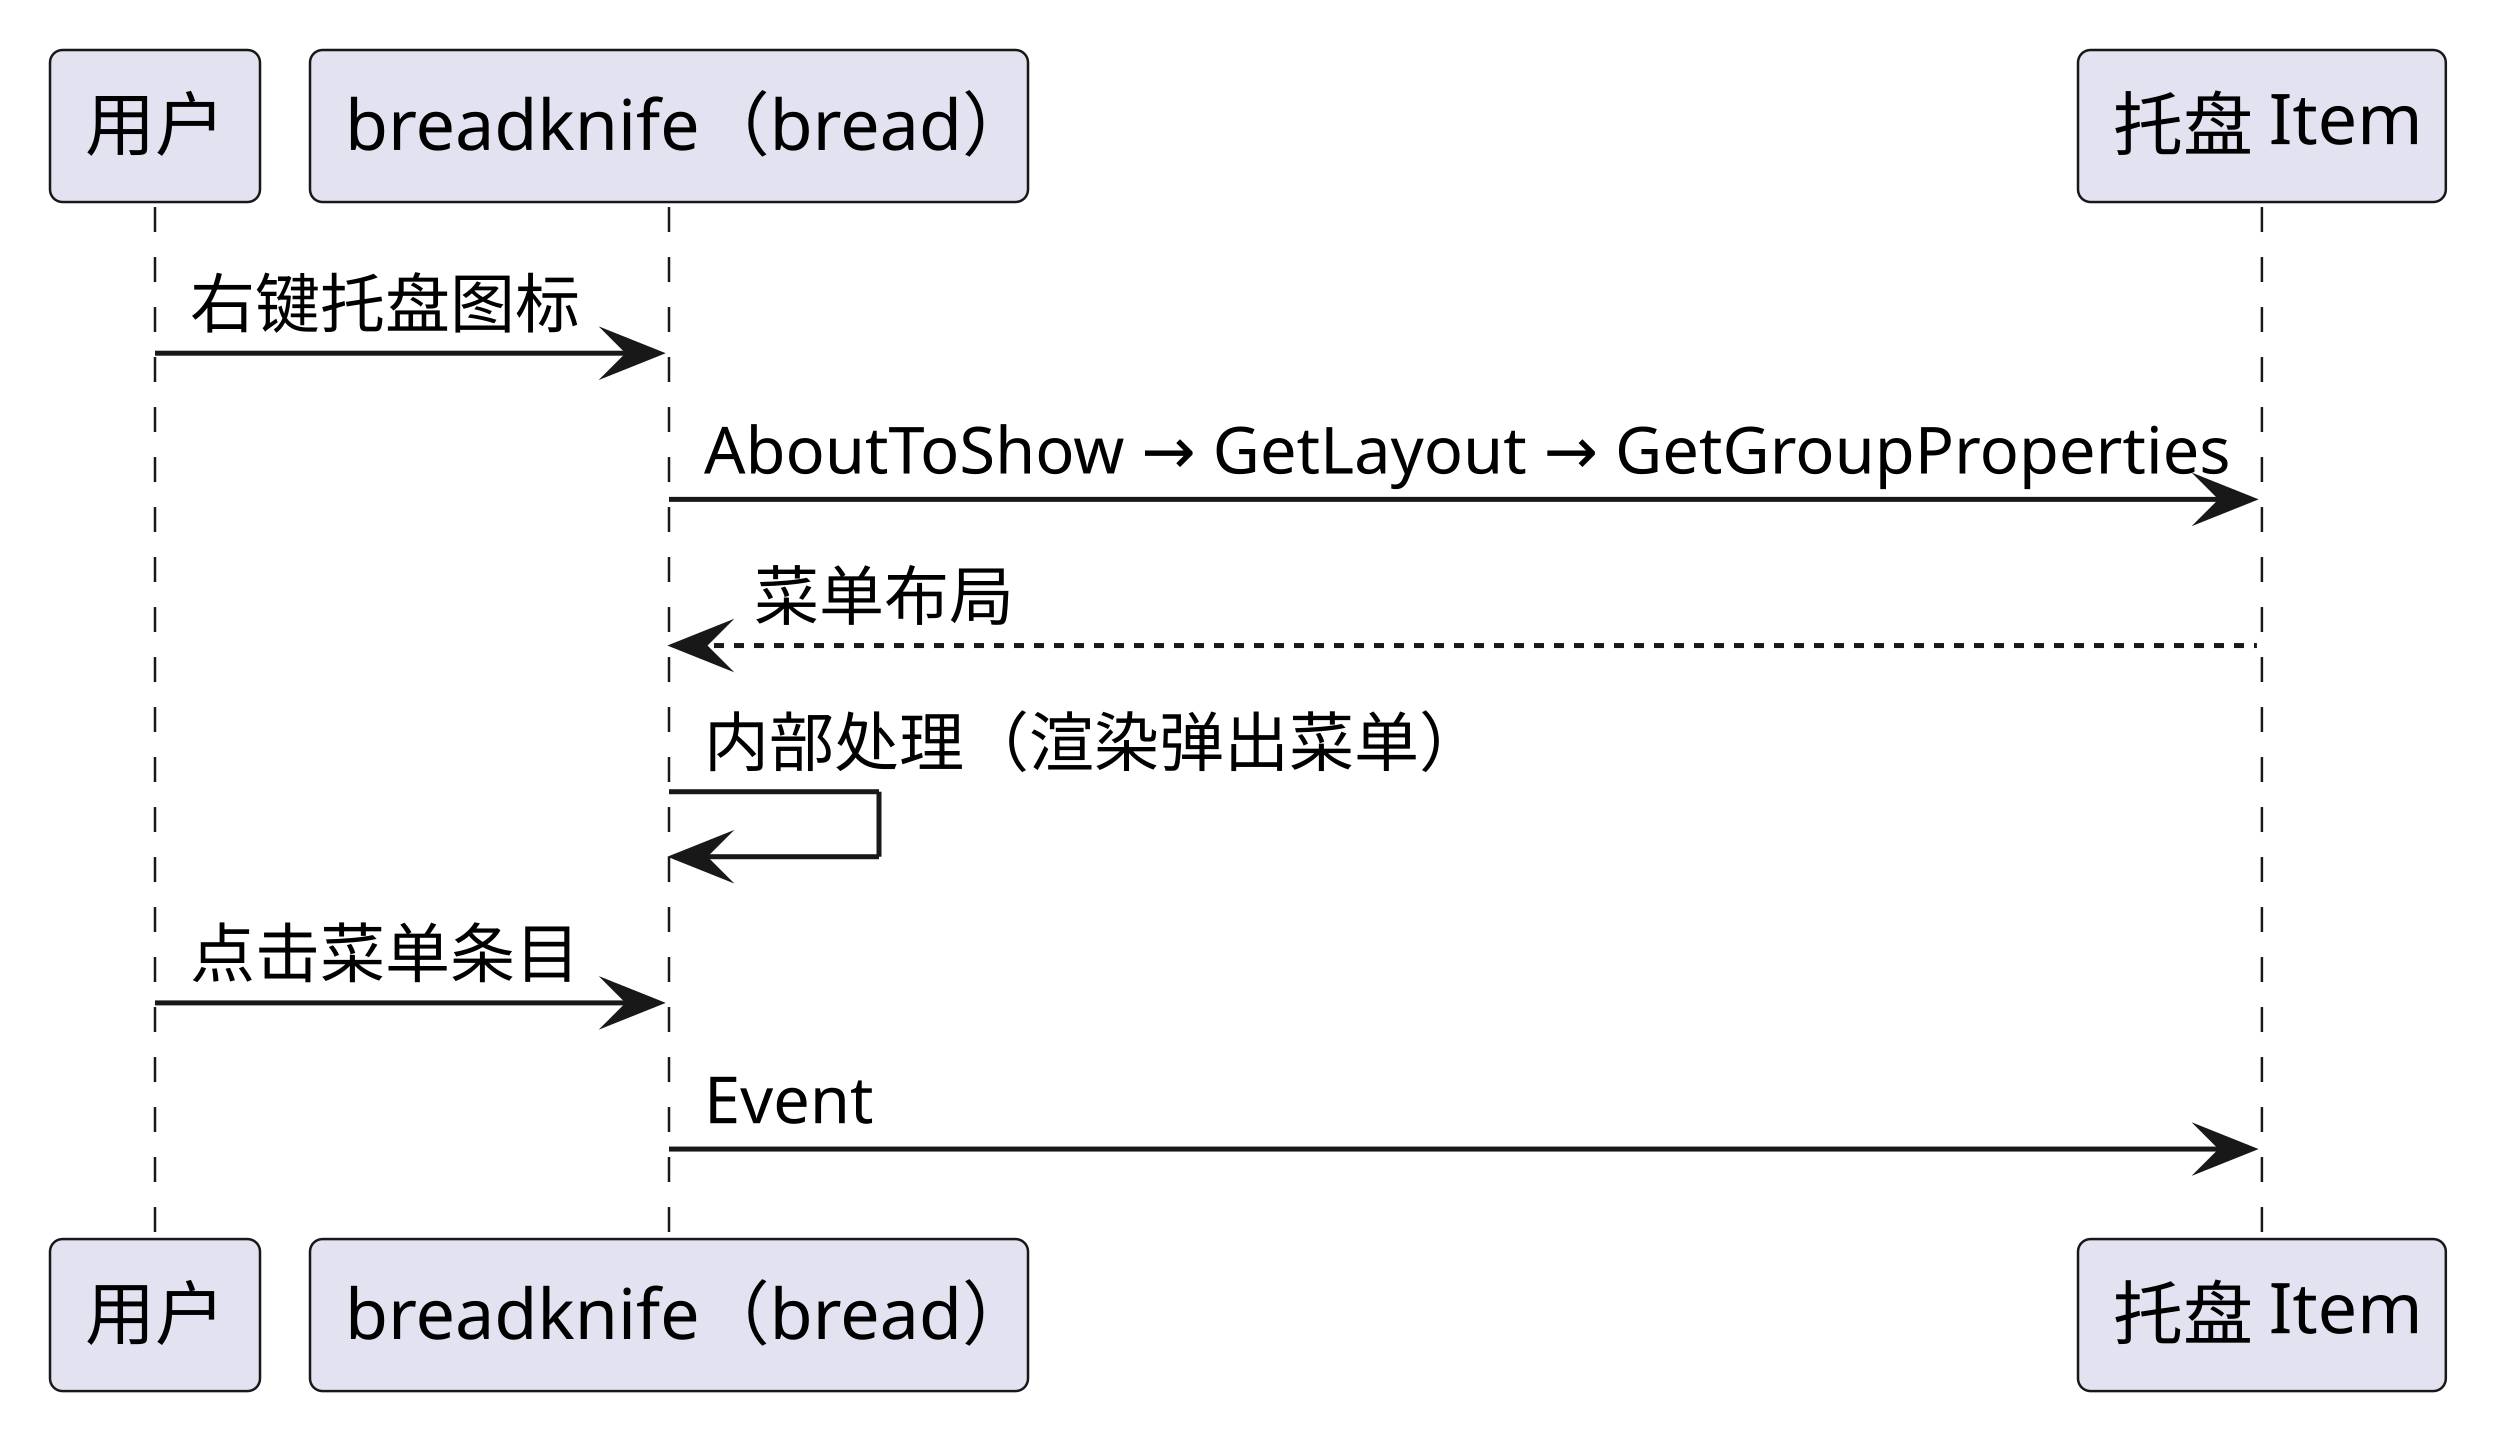
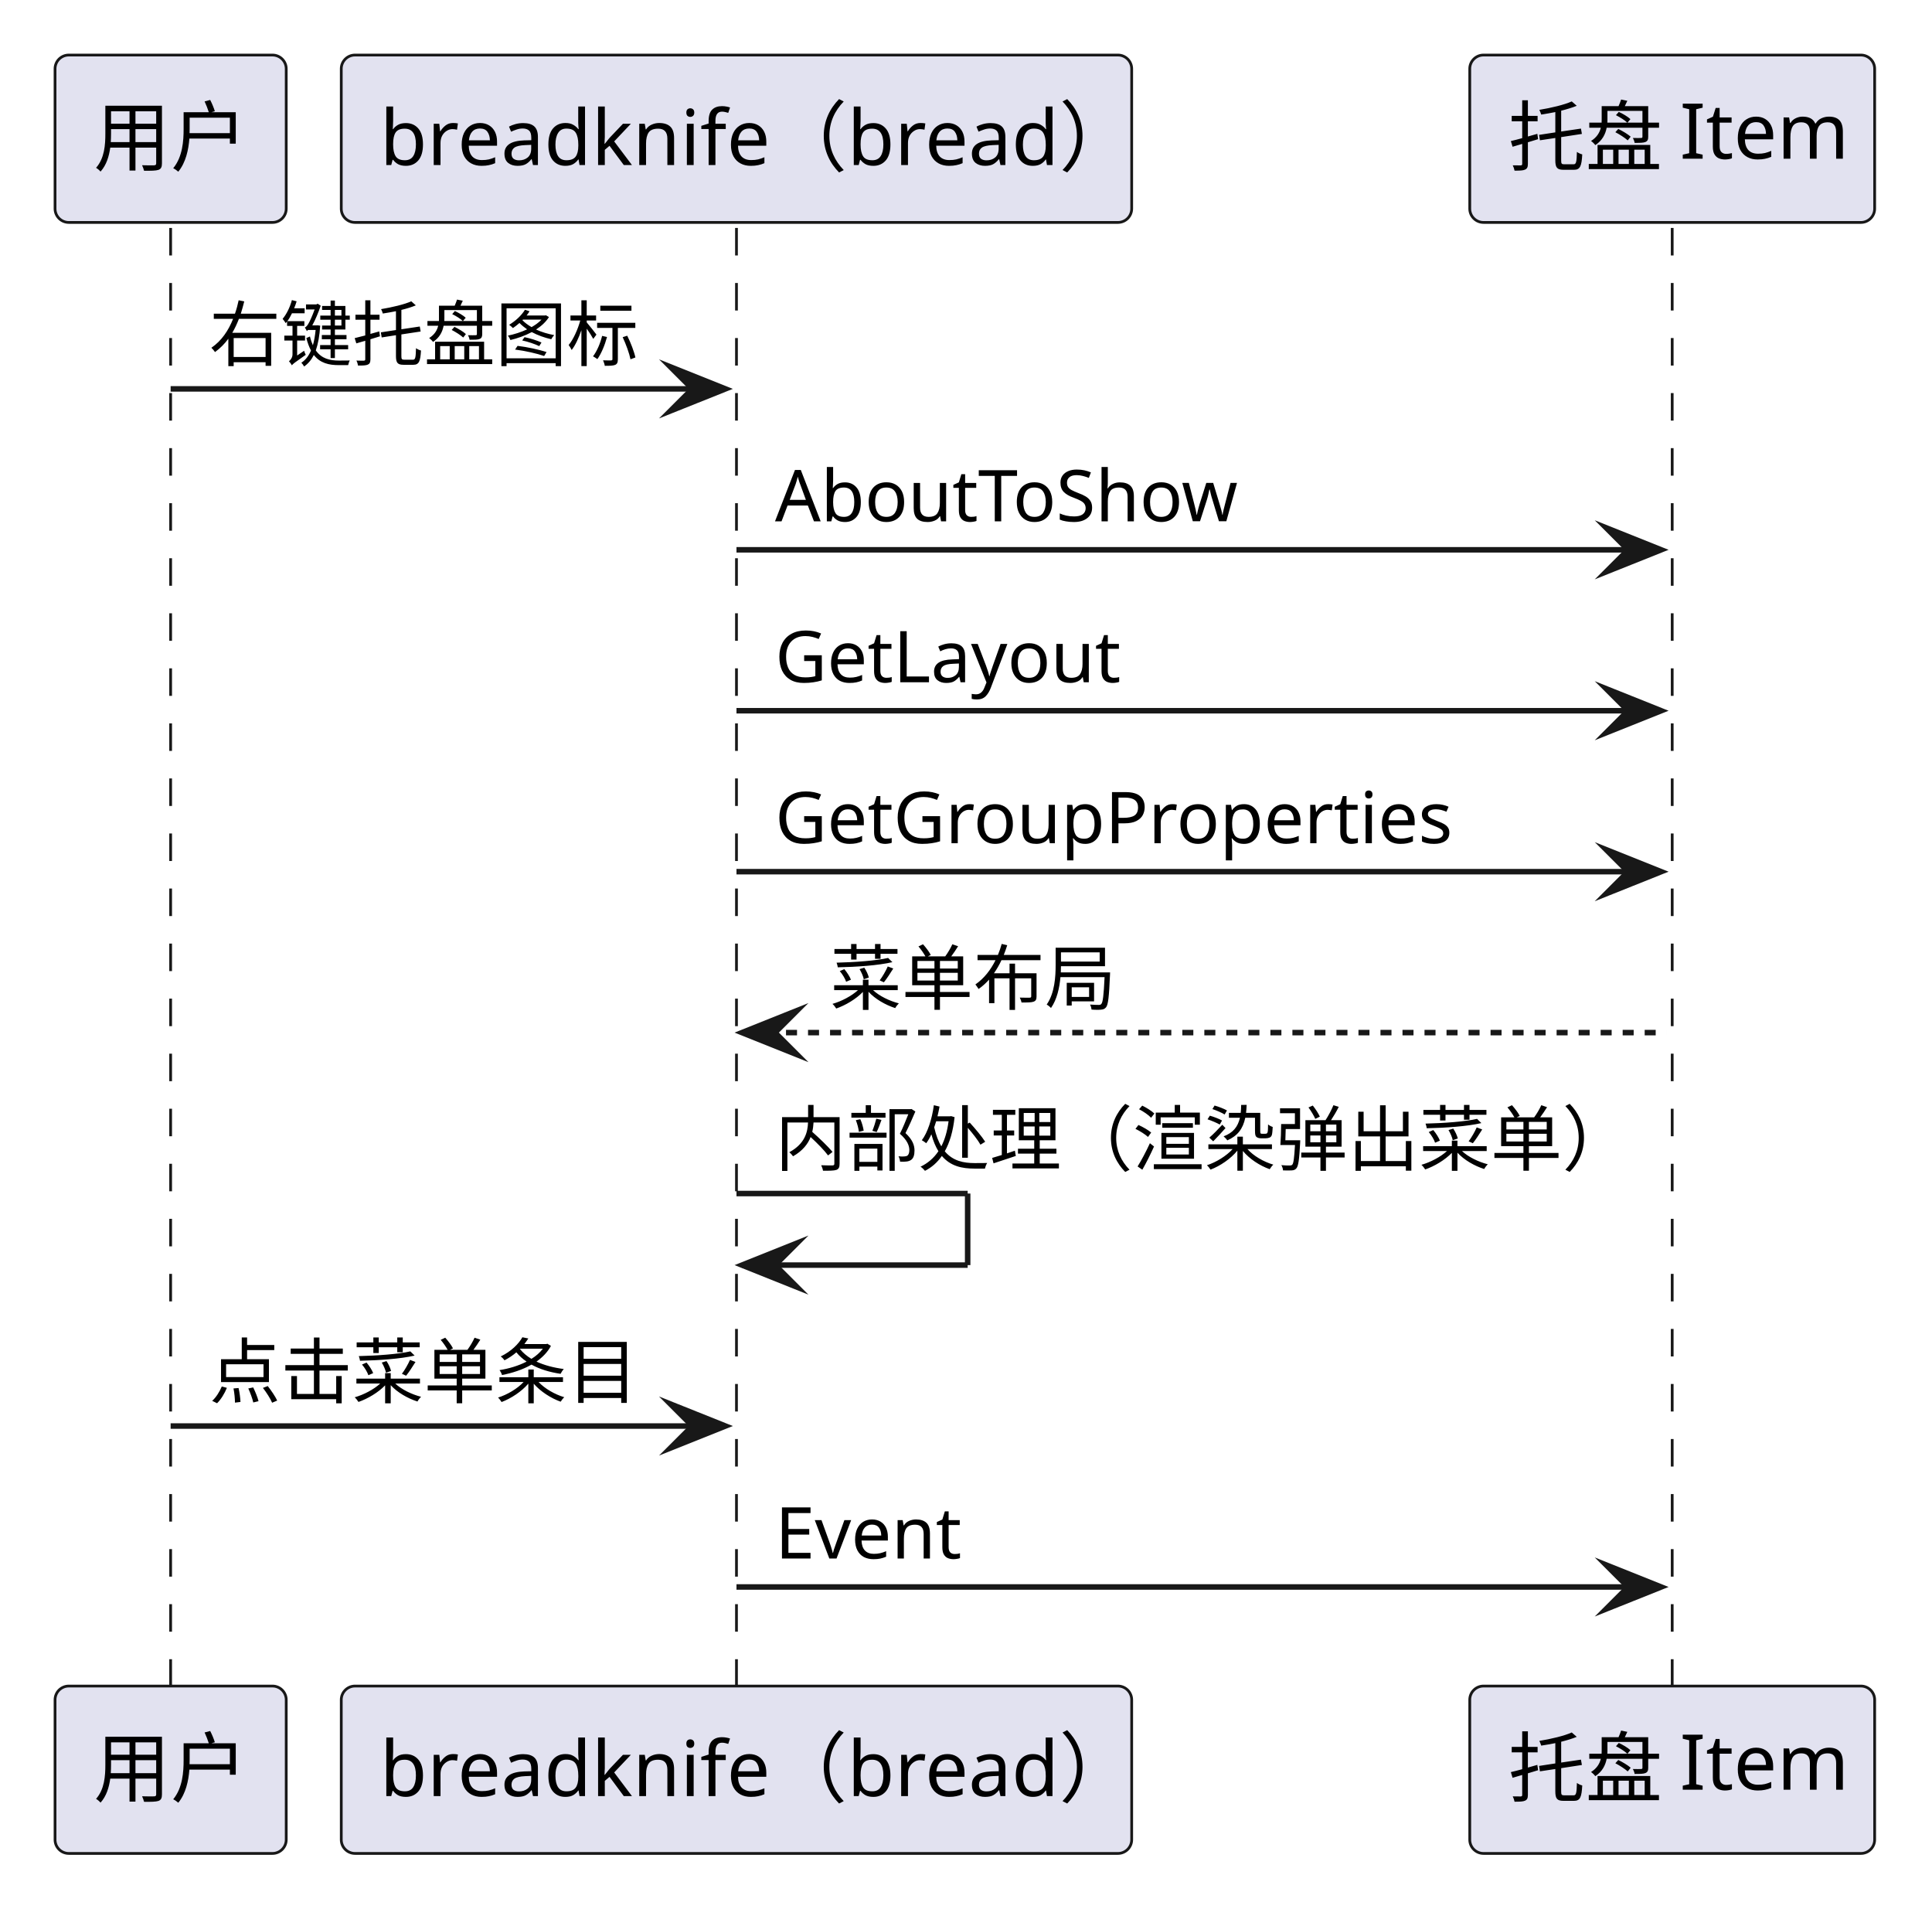
- <svg xmlns="http://www.w3.org/2000/svg" version="1.1" data-diagram-type="SEQUENCE" style="width:500px;height:290px;background:#FFFFFF;" width="500px" height="290px" viewBox="0 0 500 290" zoomAndPan="magnify" preserveAspectRatio="none" contentStyleType="text/css">
+ <svg xmlns="http://www.w3.org/2000/svg" version="1.1" data-diagram-type="SEQUENCE" style="width:351px;height:348px;background:#FFFFFF;" width="351px" height="348px" viewBox="0 0 351 348" zoomAndPan="magnify" preserveAspectRatio="none" contentStyleType="text/css">
  <defs />
  <g font-family="sans-serif" lengthAdjust="spacing">
    <g>
-       <rect x="27.5" y="41.406" width="8" height="206.406" fill="#000" fill-opacity="0" />
-       <line x1="31" y1="41.406" x2="31" y2="247.813" style="stroke:#181818;stroke-width:0.5;stroke-dasharray:5,5;" />
+       <rect x="27.5" y="41.406" width="8" height="264.875" fill="#000" fill-opacity="0" />
+       <line x1="31" y1="41.406" x2="31" y2="306.281" style="stroke:#181818;stroke-width:0.5;stroke-dasharray:5,5;" />
    </g>
    <g>
-       <rect x="130.301" y="41.406" width="8" height="206.406" fill="#000" fill-opacity="0" />
-       <line x1="133.801" y1="41.406" x2="133.801" y2="247.813" style="stroke:#181818;stroke-width:0.5;stroke-dasharray:5,5;" />
+       <rect x="130.301" y="41.406" width="8" height="264.875" fill="#000" fill-opacity="0" />
+       <line x1="133.801" y1="41.406" x2="133.801" y2="306.281" style="stroke:#181818;stroke-width:0.5;stroke-dasharray:5,5;" />
    </g>
    <g>
-       <rect x="448.883" y="41.406" width="8" height="206.406" fill="#000" fill-opacity="0" />
-       <line x1="452.383" y1="41.406" x2="452.383" y2="247.813" style="stroke:#181818;stroke-width:0.5;stroke-dasharray:5,5;" />
+       <rect x="300.301" y="41.406" width="8" height="264.875" fill="#000" fill-opacity="0" />
+       <line x1="303.801" y1="41.406" x2="303.801" y2="306.281" style="stroke:#181818;stroke-width:0.5;stroke-dasharray:5,5;" />
    </g>
    <rect x="10" y="10" width="42" height="30.406" fill="#E2E2F0" style="stroke:#181818;stroke-width:0.5;" rx="2.5" ry="2.5" />
    <text x="17" y="29.988" fill="#000" font-size="14" textLength="28">用户</text>
    <rect x="62" y="10" width="143.602" height="30.406" fill="#E2E2F0" style="stroke:#181818;stroke-width:0.5;" rx="2.5" ry="2.5" />
    <text x="69" y="29.988" fill="#000" font-size="14" textLength="129.602">breadknife（bread）</text>
-     <rect x="415.602" y="10" width="73.561" height="30.406" fill="#E2E2F0" style="stroke:#181818;stroke-width:0.5;" rx="2.5" ry="2.5" />
-     <text x="422.602" y="29.988" fill="#000" font-size="14" textLength="59.561">托盘 Item</text>
-     <rect x="10" y="247.813" width="42" height="30.406" fill="#E2E2F0" style="stroke:#181818;stroke-width:0.5;" rx="2.5" ry="2.5" />
-     <text x="17" y="267.801" fill="#000" font-size="14" textLength="28">用户</text>
-     <rect x="62" y="247.813" width="143.602" height="30.406" fill="#E2E2F0" style="stroke:#181818;stroke-width:0.5;" rx="2.5" ry="2.5" />
-     <text x="69" y="267.801" fill="#000" font-size="14" textLength="129.602">breadknife（bread）</text>
-     <rect x="415.602" y="247.813" width="73.561" height="30.406" fill="#E2E2F0" style="stroke:#181818;stroke-width:0.5;" rx="2.5" ry="2.5" />
-     <text x="422.602" y="267.801" fill="#000" font-size="14" textLength="59.561">托盘 Item</text>
+     <rect x="267.021" y="10" width="73.561" height="30.406" fill="#E2E2F0" style="stroke:#181818;stroke-width:0.5;" rx="2.5" ry="2.5" />
+     <text x="274.021" y="29.988" fill="#000" font-size="14" textLength="59.561">托盘 Item</text>
+     <rect x="10" y="306.281" width="42" height="30.406" fill="#E2E2F0" style="stroke:#181818;stroke-width:0.5;" rx="2.5" ry="2.5" />
+     <text x="17" y="326.27" fill="#000" font-size="14" textLength="28">用户</text>
+     <rect x="62" y="306.281" width="143.602" height="30.406" fill="#E2E2F0" style="stroke:#181818;stroke-width:0.5;" rx="2.5" ry="2.5" />
+     <text x="69" y="326.27" fill="#000" font-size="14" textLength="129.602">breadknife（bread）</text>
+     <rect x="267.021" y="306.281" width="73.561" height="30.406" fill="#E2E2F0" style="stroke:#181818;stroke-width:0.5;" rx="2.5" ry="2.5" />
+     <text x="274.021" y="326.27" fill="#000" font-size="14" textLength="59.561">托盘 Item</text>
    <polygon points="121.801,66.641,131.801,70.641,121.801,74.641,125.801,70.641" fill="#181818" style="stroke:#181818;stroke-width:1;stroke-linejoin:miter;stroke-miterlimit:10;" />
    <line x1="31" y1="70.641" x2="127.801" y2="70.641" style="stroke:#181818;stroke-width:1;" />
    <text x="38" y="65.467" fill="#000" font-size="13" textLength="78">右键托盘图标</text>
-     <polygon points="440.383,95.875,450.383,99.875,440.383,103.875,444.383,99.875" fill="#181818" style="stroke:#181818;stroke-width:1;stroke-linejoin:miter;stroke-miterlimit:10;" />
-     <line x1="133.801" y1="99.875" x2="446.383" y2="99.875" style="stroke:#181818;stroke-width:1;" />
-     <text x="140.801" y="94.701" fill="#000" font-size="13" textLength="294.582">AboutToShow → GetLayout → GetGroupProperties</text>
-     <polygon points="144.801,125.109,134.801,129.109,144.801,133.109,140.801,129.109" fill="#181818" style="stroke:#181818;stroke-width:1;stroke-linejoin:miter;stroke-miterlimit:10;" />
-     <line x1="138.801" y1="129.109" x2="451.383" y2="129.109" style="stroke:#181818;stroke-width:1;stroke-dasharray:2,2;" />
-     <text x="150.801" y="123.936" fill="#000" font-size="13" textLength="52">菜单布局</text>
-     <line x1="133.801" y1="158.344" x2="175.801" y2="158.344" style="stroke:#181818;stroke-width:1;" />
-     <line x1="175.801" y1="158.344" x2="175.801" y2="171.344" style="stroke:#181818;stroke-width:1;" />
-     <line x1="134.801" y1="171.344" x2="175.801" y2="171.344" style="stroke:#181818;stroke-width:1;" />
-     <polygon points="144.801,167.344,134.801,171.344,144.801,175.344,140.801,171.344" fill="#181818" style="stroke:#181818;stroke-width:1;stroke-linejoin:miter;stroke-miterlimit:10;" />
-     <text x="140.801" y="153.17" fill="#000" font-size="13" textLength="156">内部处理（渲染弹出菜单）</text>
-     <polygon points="121.801,196.578,131.801,200.578,121.801,204.578,125.801,200.578" fill="#181818" style="stroke:#181818;stroke-width:1;stroke-linejoin:miter;stroke-miterlimit:10;" />
-     <line x1="31" y1="200.578" x2="127.801" y2="200.578" style="stroke:#181818;stroke-width:1;" />
-     <text x="38" y="195.404" fill="#000" font-size="13" textLength="78">点击菜单条目</text>
-     <polygon points="440.383,225.813,450.383,229.813,440.383,233.813,444.383,229.813" fill="#181818" style="stroke:#181818;stroke-width:1;stroke-linejoin:miter;stroke-miterlimit:10;" />
-     <line x1="133.801" y1="229.813" x2="446.383" y2="229.813" style="stroke:#181818;stroke-width:1;" />
-     <text x="140.801" y="224.639" fill="#000" font-size="13" textLength="32.011">Event</text>
+     <polygon points="291.801,95.875,301.801,99.875,291.801,103.875,295.801,99.875" fill="#181818" style="stroke:#181818;stroke-width:1;stroke-linejoin:miter;stroke-miterlimit:10;" />
+     <line x1="133.801" y1="99.875" x2="297.801" y2="99.875" style="stroke:#181818;stroke-width:1;" />
+     <text x="140.801" y="94.701" fill="#000" font-size="13" textLength="81.847">AboutToShow</text>
+     <polygon points="291.801,125.109,301.801,129.109,291.801,133.109,295.801,129.109" fill="#181818" style="stroke:#181818;stroke-width:1;stroke-linejoin:miter;stroke-miterlimit:10;" />
+     <line x1="133.801" y1="129.109" x2="297.801" y2="129.109" style="stroke:#181818;stroke-width:1;" />
+     <text x="140.801" y="123.936" fill="#000" font-size="13" textLength="59.059">GetLayout</text>
+     <polygon points="291.801,154.344,301.801,158.344,291.801,162.344,295.801,158.344" fill="#181818" style="stroke:#181818;stroke-width:1;stroke-linejoin:miter;stroke-miterlimit:10;" />
+     <line x1="133.801" y1="158.344" x2="297.801" y2="158.344" style="stroke:#181818;stroke-width:1;" />
+     <text x="140.801" y="153.17" fill="#000" font-size="13" textLength="114.778">GetGroupProperties</text>
+     <polygon points="144.801,183.578,134.801,187.578,144.801,191.578,140.801,187.578" fill="#181818" style="stroke:#181818;stroke-width:1;stroke-linejoin:miter;stroke-miterlimit:10;" />
+     <line x1="138.801" y1="187.578" x2="302.801" y2="187.578" style="stroke:#181818;stroke-width:1;stroke-dasharray:2,2;" />
+     <text x="150.801" y="182.404" fill="#000" font-size="13" textLength="52">菜单布局</text>
+     <line x1="133.801" y1="216.813" x2="175.801" y2="216.813" style="stroke:#181818;stroke-width:1;" />
+     <line x1="175.801" y1="216.813" x2="175.801" y2="229.813" style="stroke:#181818;stroke-width:1;" />
+     <line x1="134.801" y1="229.813" x2="175.801" y2="229.813" style="stroke:#181818;stroke-width:1;" />
+     <polygon points="144.801,225.813,134.801,229.813,144.801,233.813,140.801,229.813" fill="#181818" style="stroke:#181818;stroke-width:1;stroke-linejoin:miter;stroke-miterlimit:10;" />
+     <text x="140.801" y="211.639" fill="#000" font-size="13" textLength="156">内部处理（渲染弹出菜单）</text>
+     <polygon points="121.801,255.047,131.801,259.047,121.801,263.047,125.801,259.047" fill="#181818" style="stroke:#181818;stroke-width:1;stroke-linejoin:miter;stroke-miterlimit:10;" />
+     <line x1="31" y1="259.047" x2="127.801" y2="259.047" style="stroke:#181818;stroke-width:1;" />
+     <text x="38" y="253.873" fill="#000" font-size="13" textLength="78">点击菜单条目</text>
+     <polygon points="291.801,284.281,301.801,288.281,291.801,292.281,295.801,288.281" fill="#181818" style="stroke:#181818;stroke-width:1;stroke-linejoin:miter;stroke-miterlimit:10;" />
+     <line x1="133.801" y1="288.281" x2="297.801" y2="288.281" style="stroke:#181818;stroke-width:1;" />
+     <text x="140.801" y="283.107" fill="#000" font-size="13" textLength="32.011">Event</text>
  </g>
</svg>
